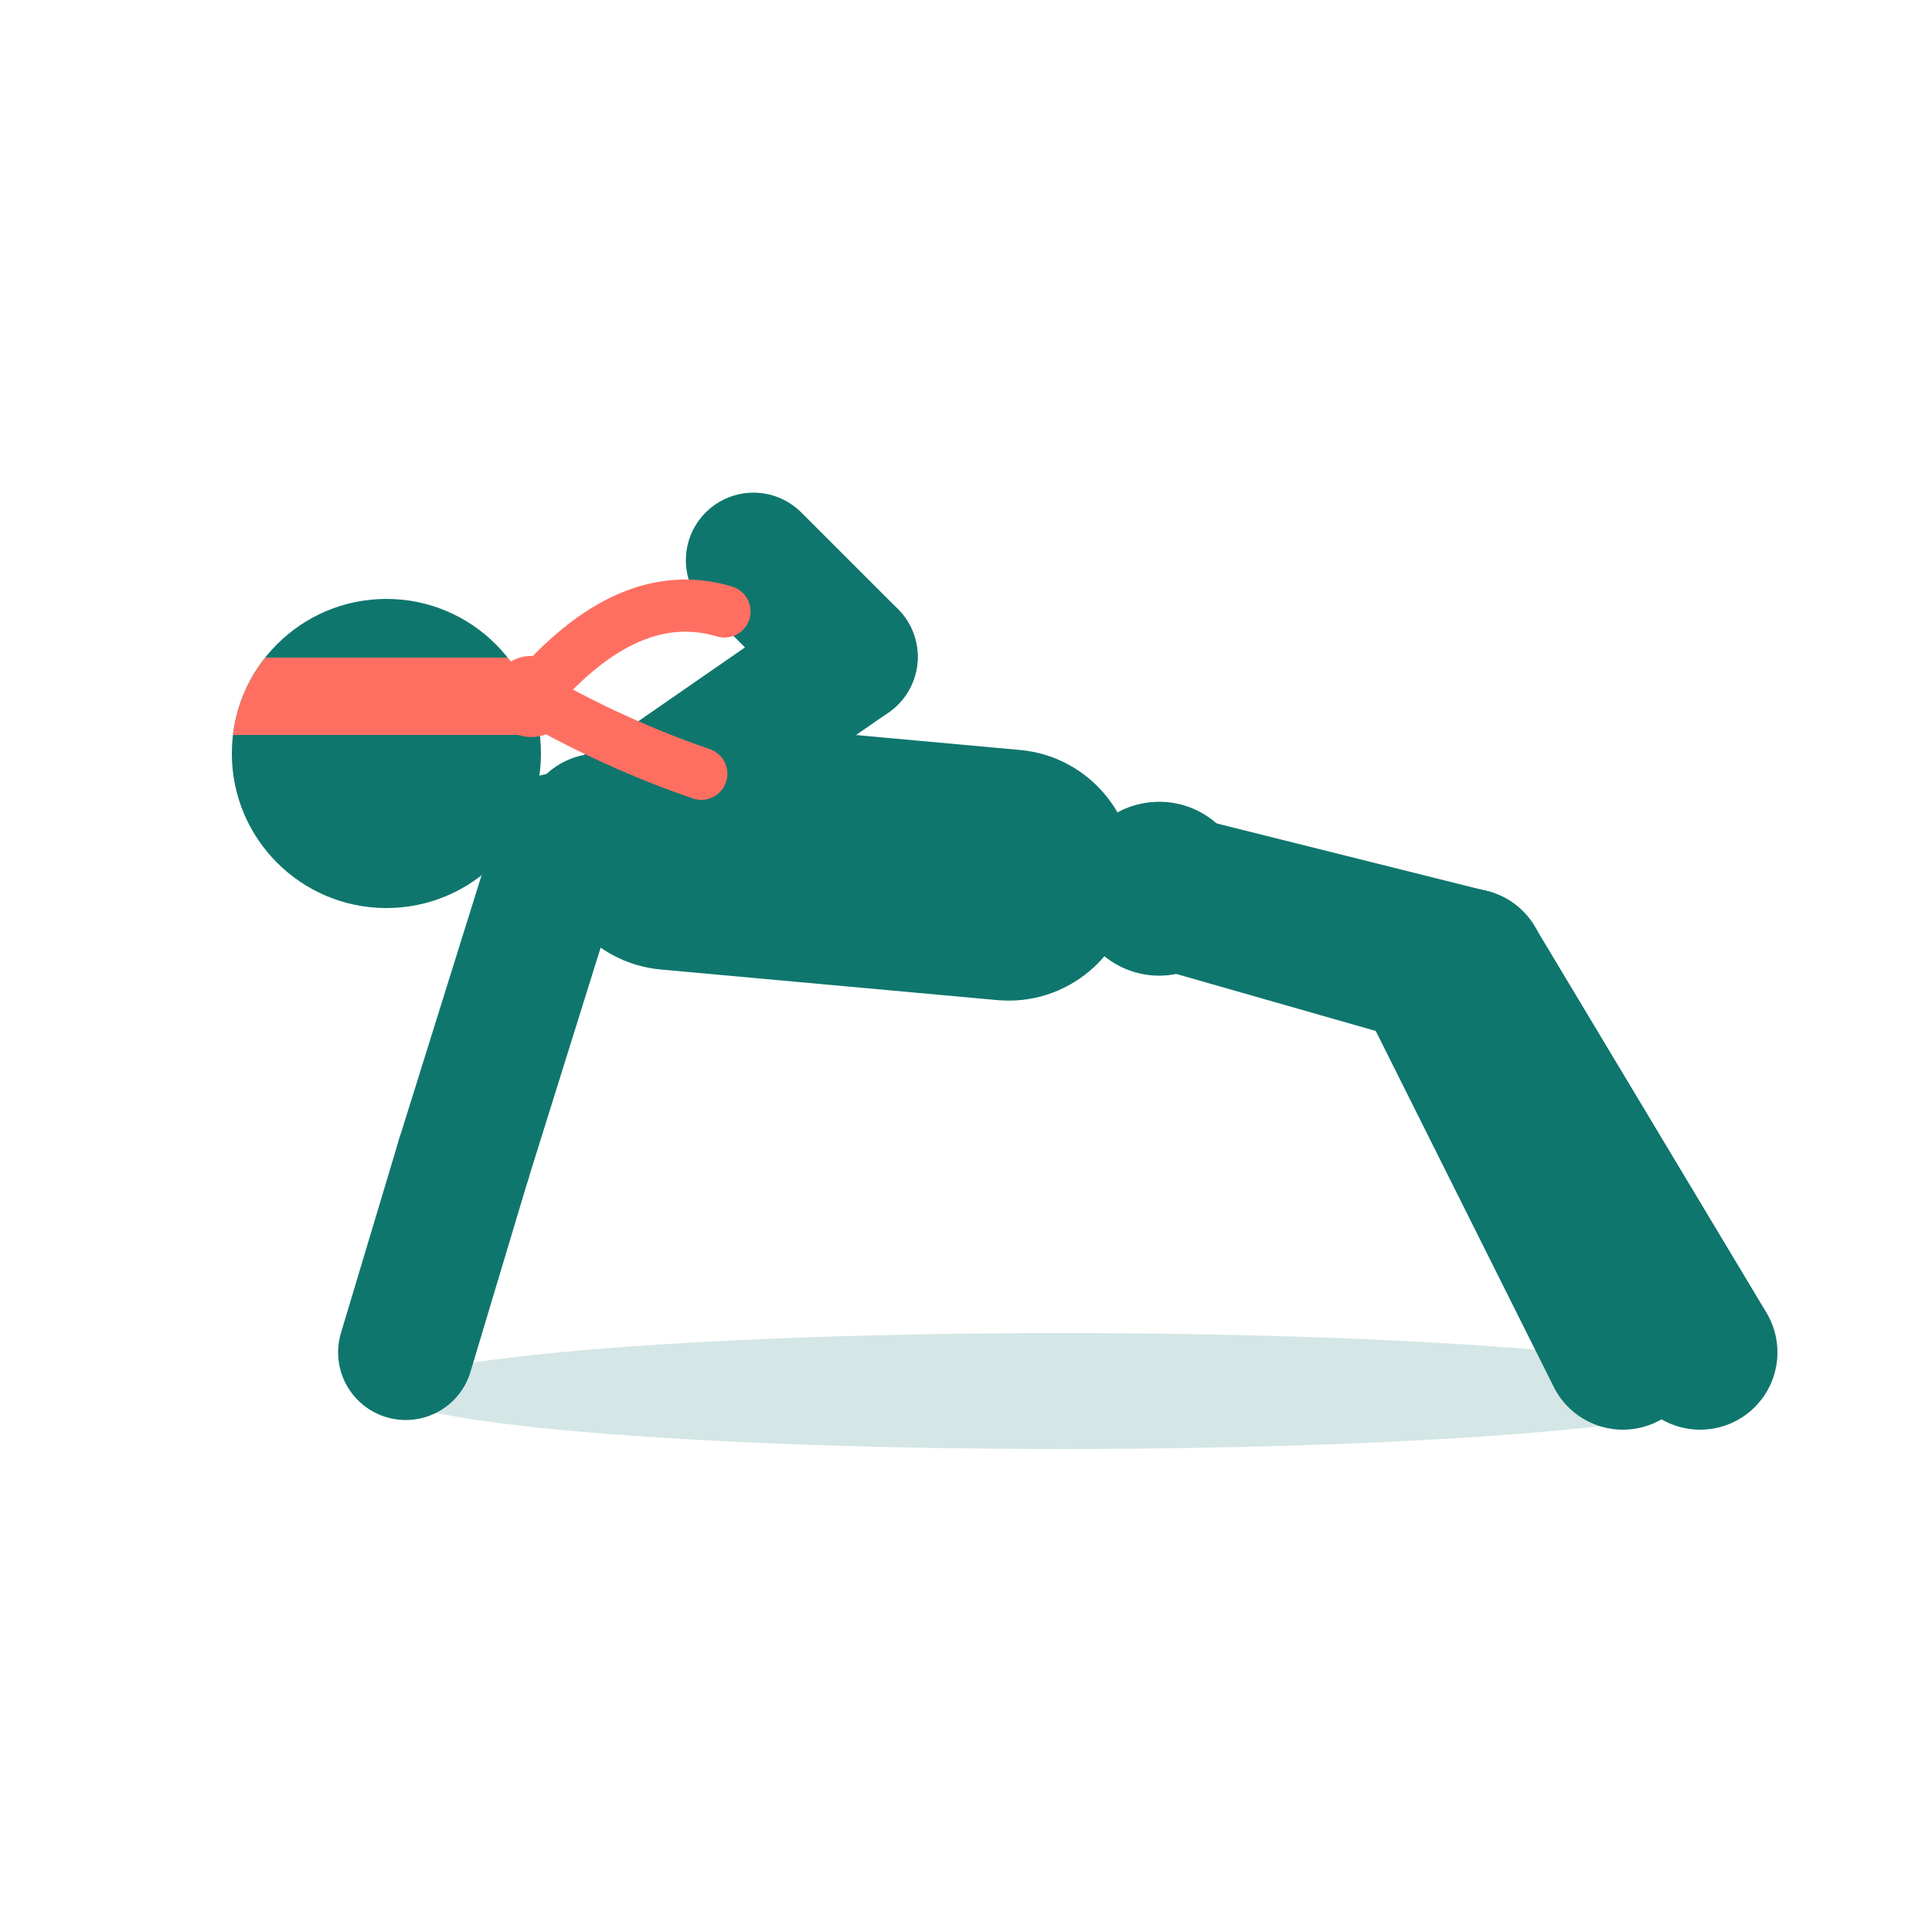
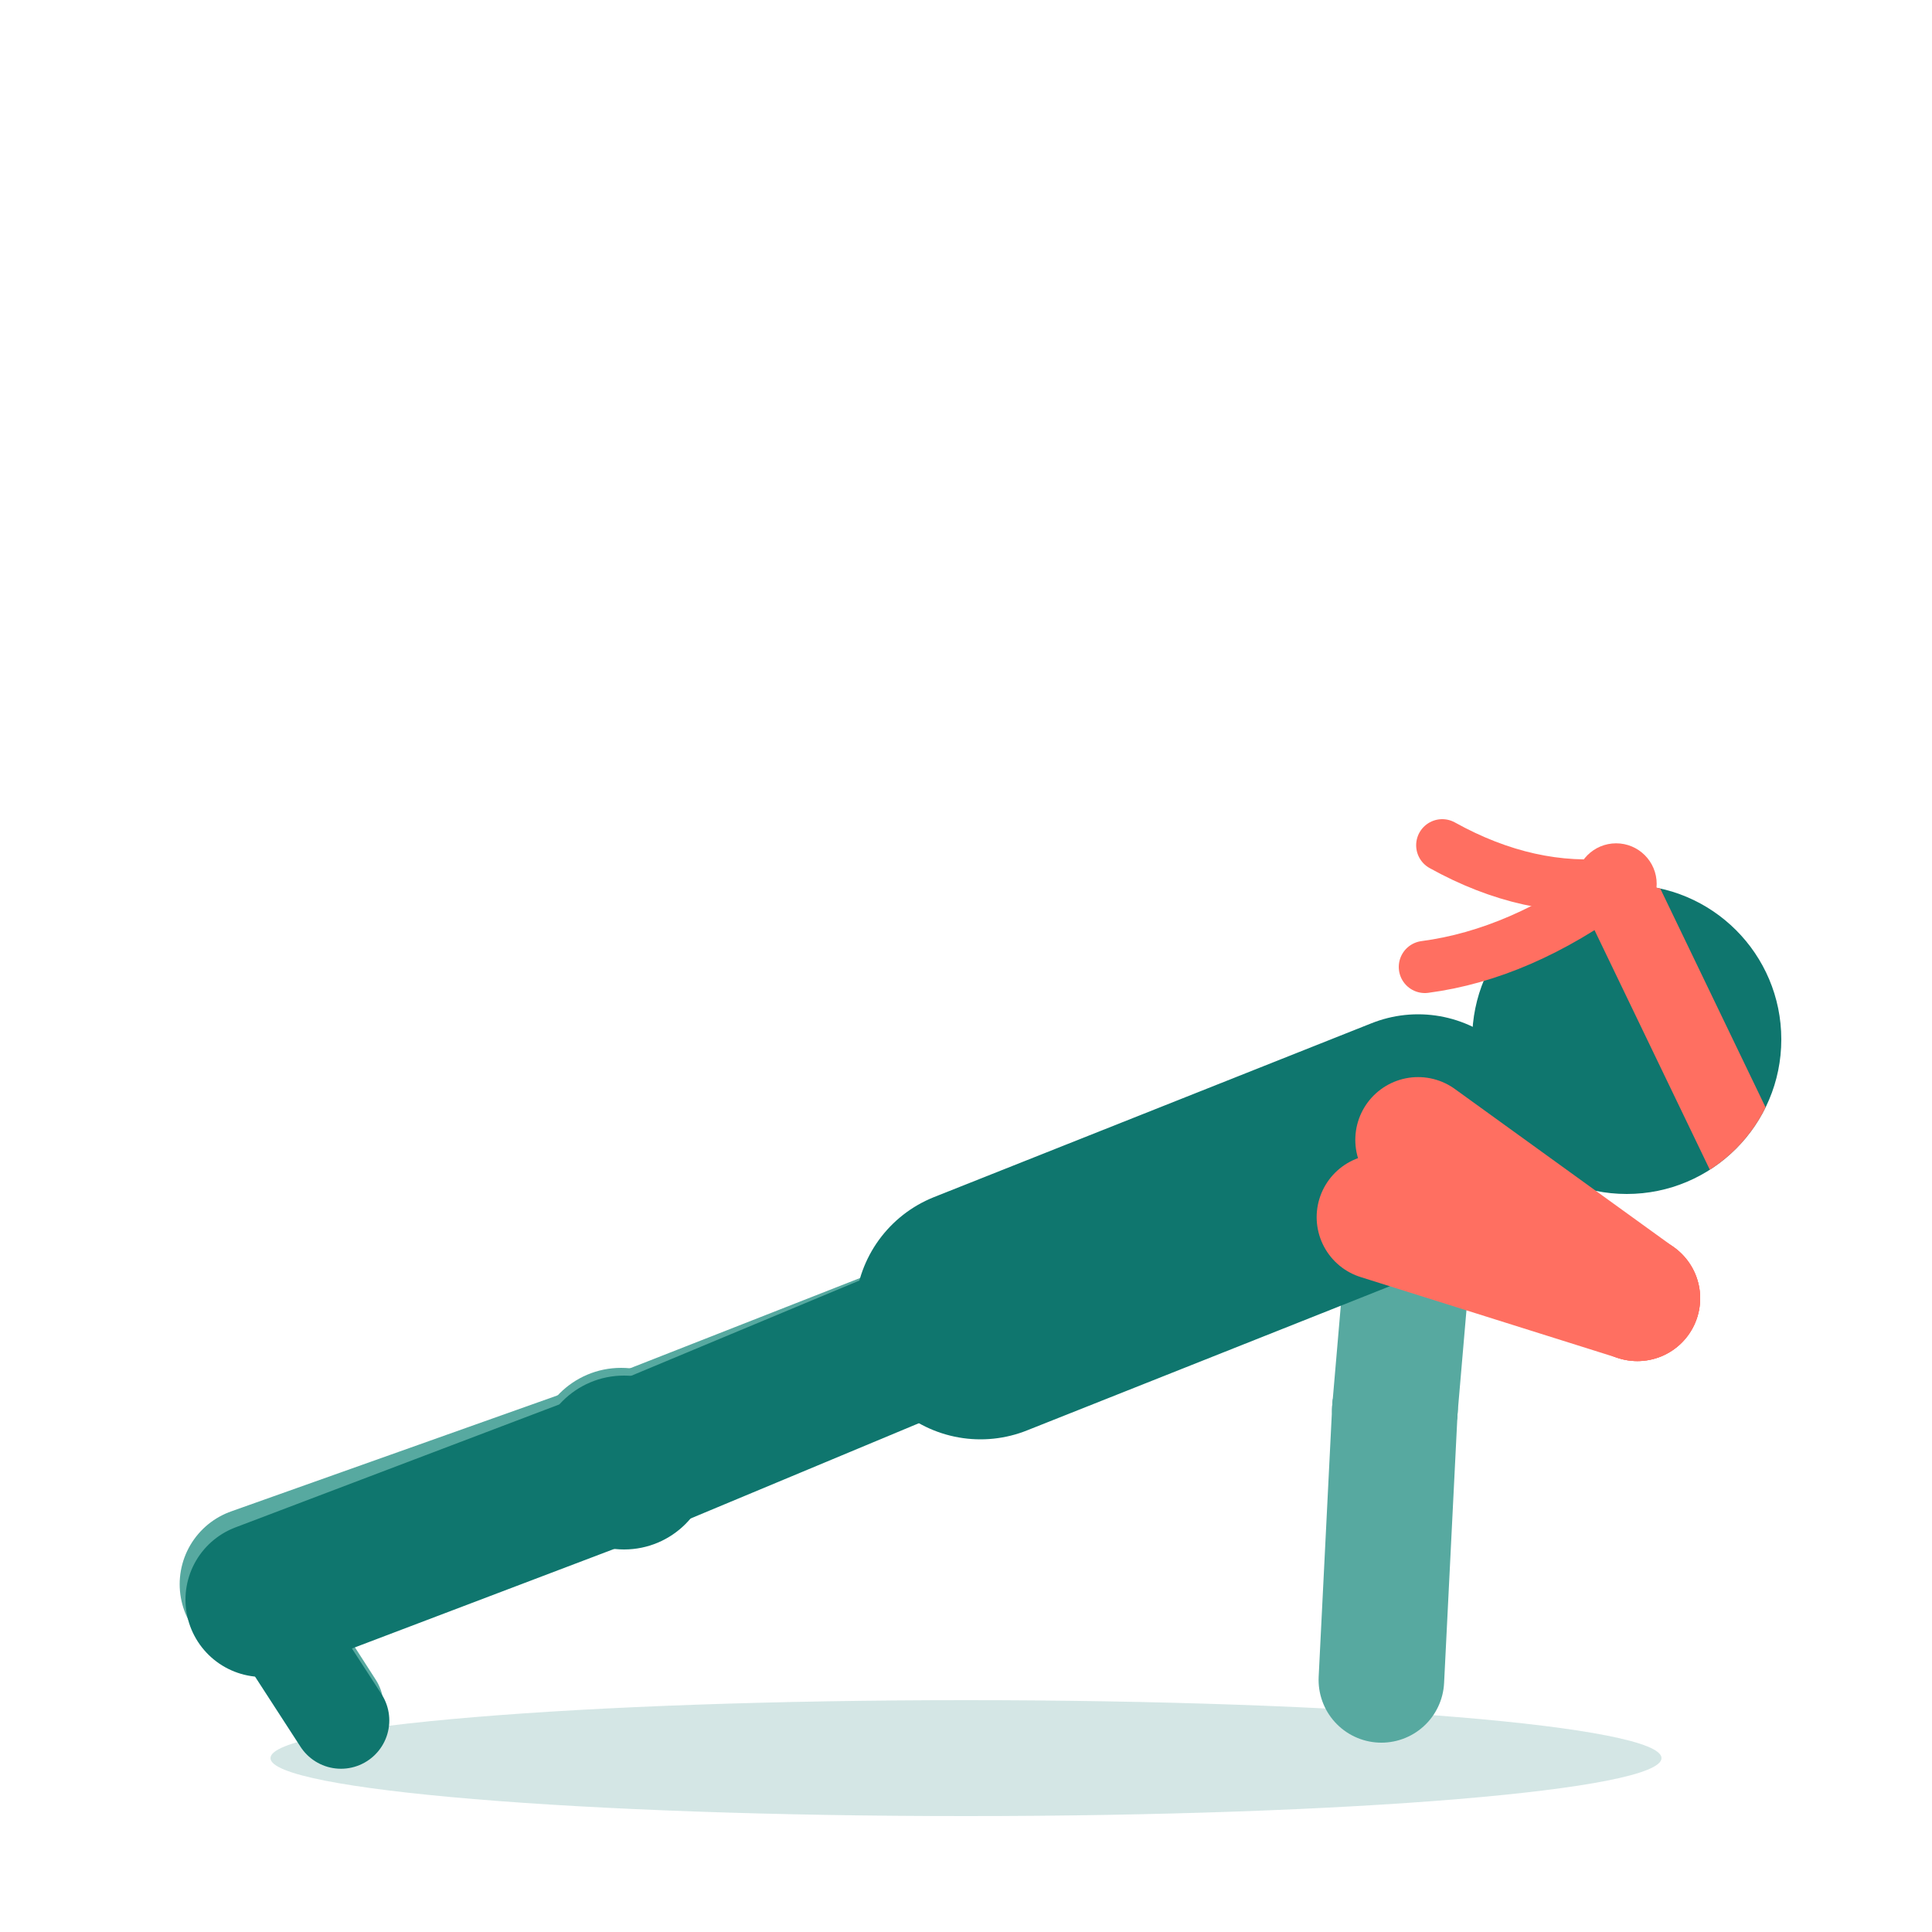
<svg xmlns="http://www.w3.org/2000/svg" viewBox="0 0 200 200" width="200" height="200">
-   <ellipse cx="110" cy="144" rx="70" ry="6" fill="#0F766E" opacity="0.18" />
-   <line x1="120" y1="92" x2="148" y2="100" stroke="#0F766E" stroke-width="16" stroke-linecap="round" />
-   <line x1="120" y1="92" x2="152" y2="100" stroke="#0F766E" stroke-width="16" stroke-linecap="round" />
-   <line x1="148" y1="100" x2="168" y2="140" stroke="#0F766E" stroke-width="16" stroke-linecap="round" />
-   <line x1="152" y1="100" x2="176" y2="140" stroke="#0F766E" stroke-width="16" stroke-linecap="round" />
-   <circle cx="148" cy="100" r="8" fill="#0F766E" />
-   <circle cx="152" cy="100" r="8" fill="#0F766E" />
-   <circle cx="168" cy="140" r="6" fill="#0F766E" />
-   <circle cx="176" cy="140" r="6" fill="#0F766E" />
-   <g transform="rotate(-84.80557 87 89)">
-     <rect x="74" y="58.515" width="26" height="60.97" rx="13" fill="#0F766E" />
+   <ellipse cx="100" cy="182" rx="72" ry="6" fill="#0F766E" opacity="0.18" />
+   <g>
+     <line x1="101.5" y1="136.0" x2="64.3" y2="150.6" stroke="#57A9A0" stroke-width="16" stroke-linecap="round" />
+     <line x1="64.3" y1="150.6" x2="26.6" y2="164.0" stroke="#57A9A0" stroke-width="16" stroke-linecap="round" />
+     <line x1="26.6" y1="164.0" x2="34.7" y2="176.6" stroke="#57A9A0" stroke-width="10" stroke-linecap="round" />
+     <circle cx="64.3" cy="150.6" r="9" fill="#57A9A0" />
+     <line x1="146.8" y1="118.0" x2="144.4" y2="145.9" stroke="#57A9A0" stroke-width="13" stroke-linecap="round" />
+     <line x1="144.4" y1="145.9" x2="143.0" y2="173.9" stroke="#57A9A0" stroke-width="13" stroke-linecap="round" />
+     <circle cx="144.4" cy="145.9" r="6.5" fill="#57A9A0" />
+     <circle cx="143.0" cy="173.9" r="6" fill="#57A9A0" />
+     <line x1="101.5" y1="136.0" x2="146.8" y2="118.0" stroke="#0F766E" stroke-width="26" stroke-linecap="round" />
+     <circle cx="168.4" cy="107.6" r="16" fill="#0F766E" />
+     <line x1="101.5" y1="136.0" x2="64.6" y2="151.4" stroke="#0F766E" stroke-width="16" stroke-linecap="round" />
+     <line x1="64.6" y1="151.4" x2="27.2" y2="165.6" stroke="#0F766E" stroke-width="16" stroke-linecap="round" />
+     <line x1="27.2" y1="165.6" x2="35.3" y2="178.1" stroke="#0F766E" stroke-width="10" stroke-linecap="round" />
+     <circle cx="64.6" cy="151.4" r="9" fill="#0F766E" />
+     <line x1="146.8" y1="118.0" x2="169.5" y2="134.4" stroke="#FF6F61" stroke-width="13" stroke-linecap="round" />
+     <line x1="169.5" y1="134.4" x2="142.8" y2="126.0" stroke="#FF6F61" stroke-width="13" stroke-linecap="round" />
+     <circle cx="169.5" cy="134.4" r="6.5" fill="#FF6F61" />
+     <circle cx="142.8" cy="126.0" r="6" fill="#FF6F61" />
+     <circle cx="101.5" cy="136.0" r="9" fill="#0F766E" />
+     <clipPath id="hb">
+       <circle cx="168.4" cy="107.6" r="16" />
+     </clipPath>
+     <g clip-path="url(#hb)">
+       <rect x="151.4" y="97.7" width="34" height="8.0" fill="#FF6F61" transform="rotate(64.3 168.4 107.6)" />
+     </g>
+     <path d="M167.3,91.5 Q157.4,98.8 147.5,100.1" stroke="#FF6F61" stroke-width="5.4" stroke-linecap="round" fill="none" />
+     <path d="M167.3,91.5 Q158.3,92.5 149.3,87.5" stroke="#FF6F61" stroke-width="5.4" stroke-linecap="round" fill="none" />
+     <circle cx="167.3" cy="91.5" r="4.2" fill="#FF6F61" />
  </g>
-   <line x1="58" y1="88" x2="48" y2="120" stroke="#0F766E" stroke-width="14" stroke-linecap="round" />
-   <line x1="62" y1="86" x2="88" y2="68" stroke="#0F766E" stroke-width="14" stroke-linecap="round" />
-   <line x1="48" y1="120" x2="42" y2="140" stroke="#0F766E" stroke-width="14" stroke-linecap="round" />
-   <line x1="88" y1="68" x2="78" y2="58" stroke="#0F766E" stroke-width="14" stroke-linecap="round" />
-   <circle cx="48" cy="120" r="6" fill="#0F766E" />
-   <circle cx="88" cy="68" r="6" fill="#0F766E" />
-   <circle cx="42" cy="140" r="5.5" fill="#0F766E" />
-   <circle cx="78" cy="58" r="5.5" fill="#0F766E" />
-   <circle cx="58" cy="88" r="8" fill="#0F766E" />
-   <circle cx="62" cy="86" r="8" fill="#0F766E" />
-   <circle cx="120" cy="92" r="9" fill="#0F766E" />
-   <circle cx="40" cy="78" r="16" fill="#0F766E" />
-   <clipPath id="hb">
-     <circle cx="40.0" cy="78.0" r="16.0" />
-   </clipPath>
-   <rect x="23.0" y="68.08" width="34.0" height="8.0" fill="#FF6F61" clip-path="url(#hb)" />
-   <path d="M55.0,72.1 Q65.0,60.3 75.0,63.3" stroke="#FF6F61" stroke-width="5.4" stroke-linecap="round" fill="none" />
-   <path d="M55.0,72.1 Q63.8,77.1 72.6,80.1" stroke="#FF6F61" stroke-width="5.4" stroke-linecap="round" fill="none" />
-   <circle cx="55.0" cy="72.1" r="4.2" fill="#FF6F61" />
</svg>
